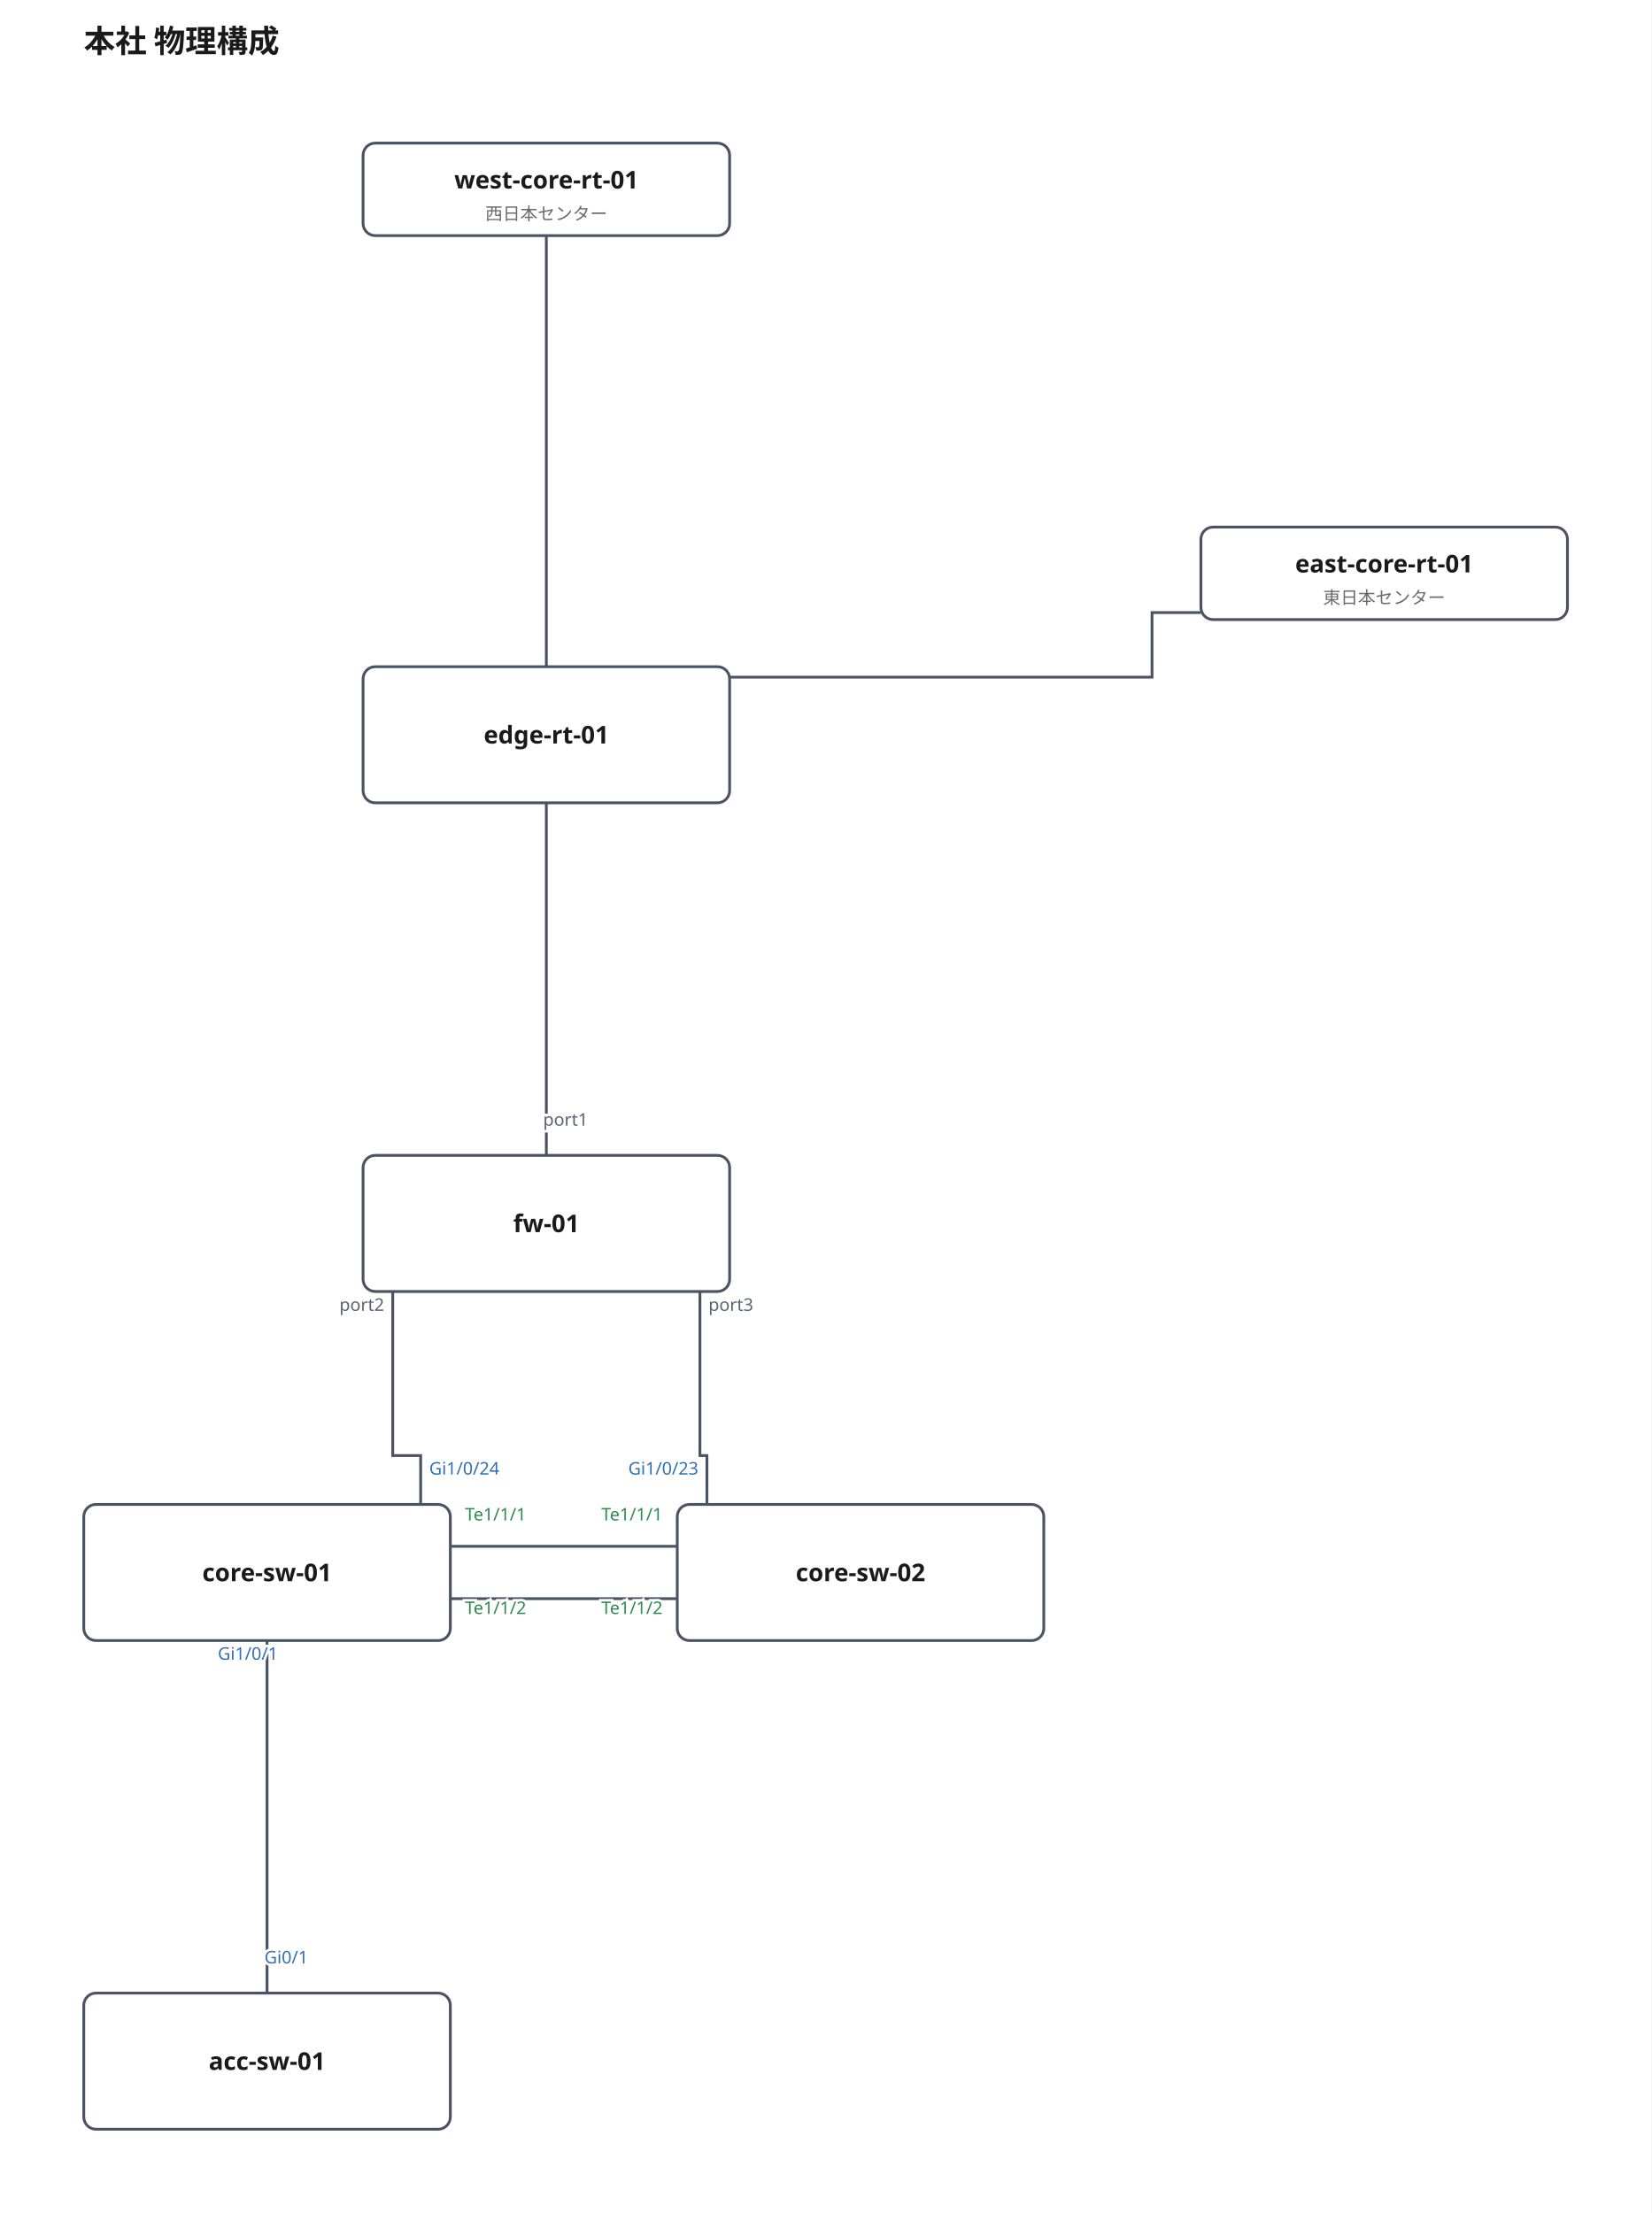
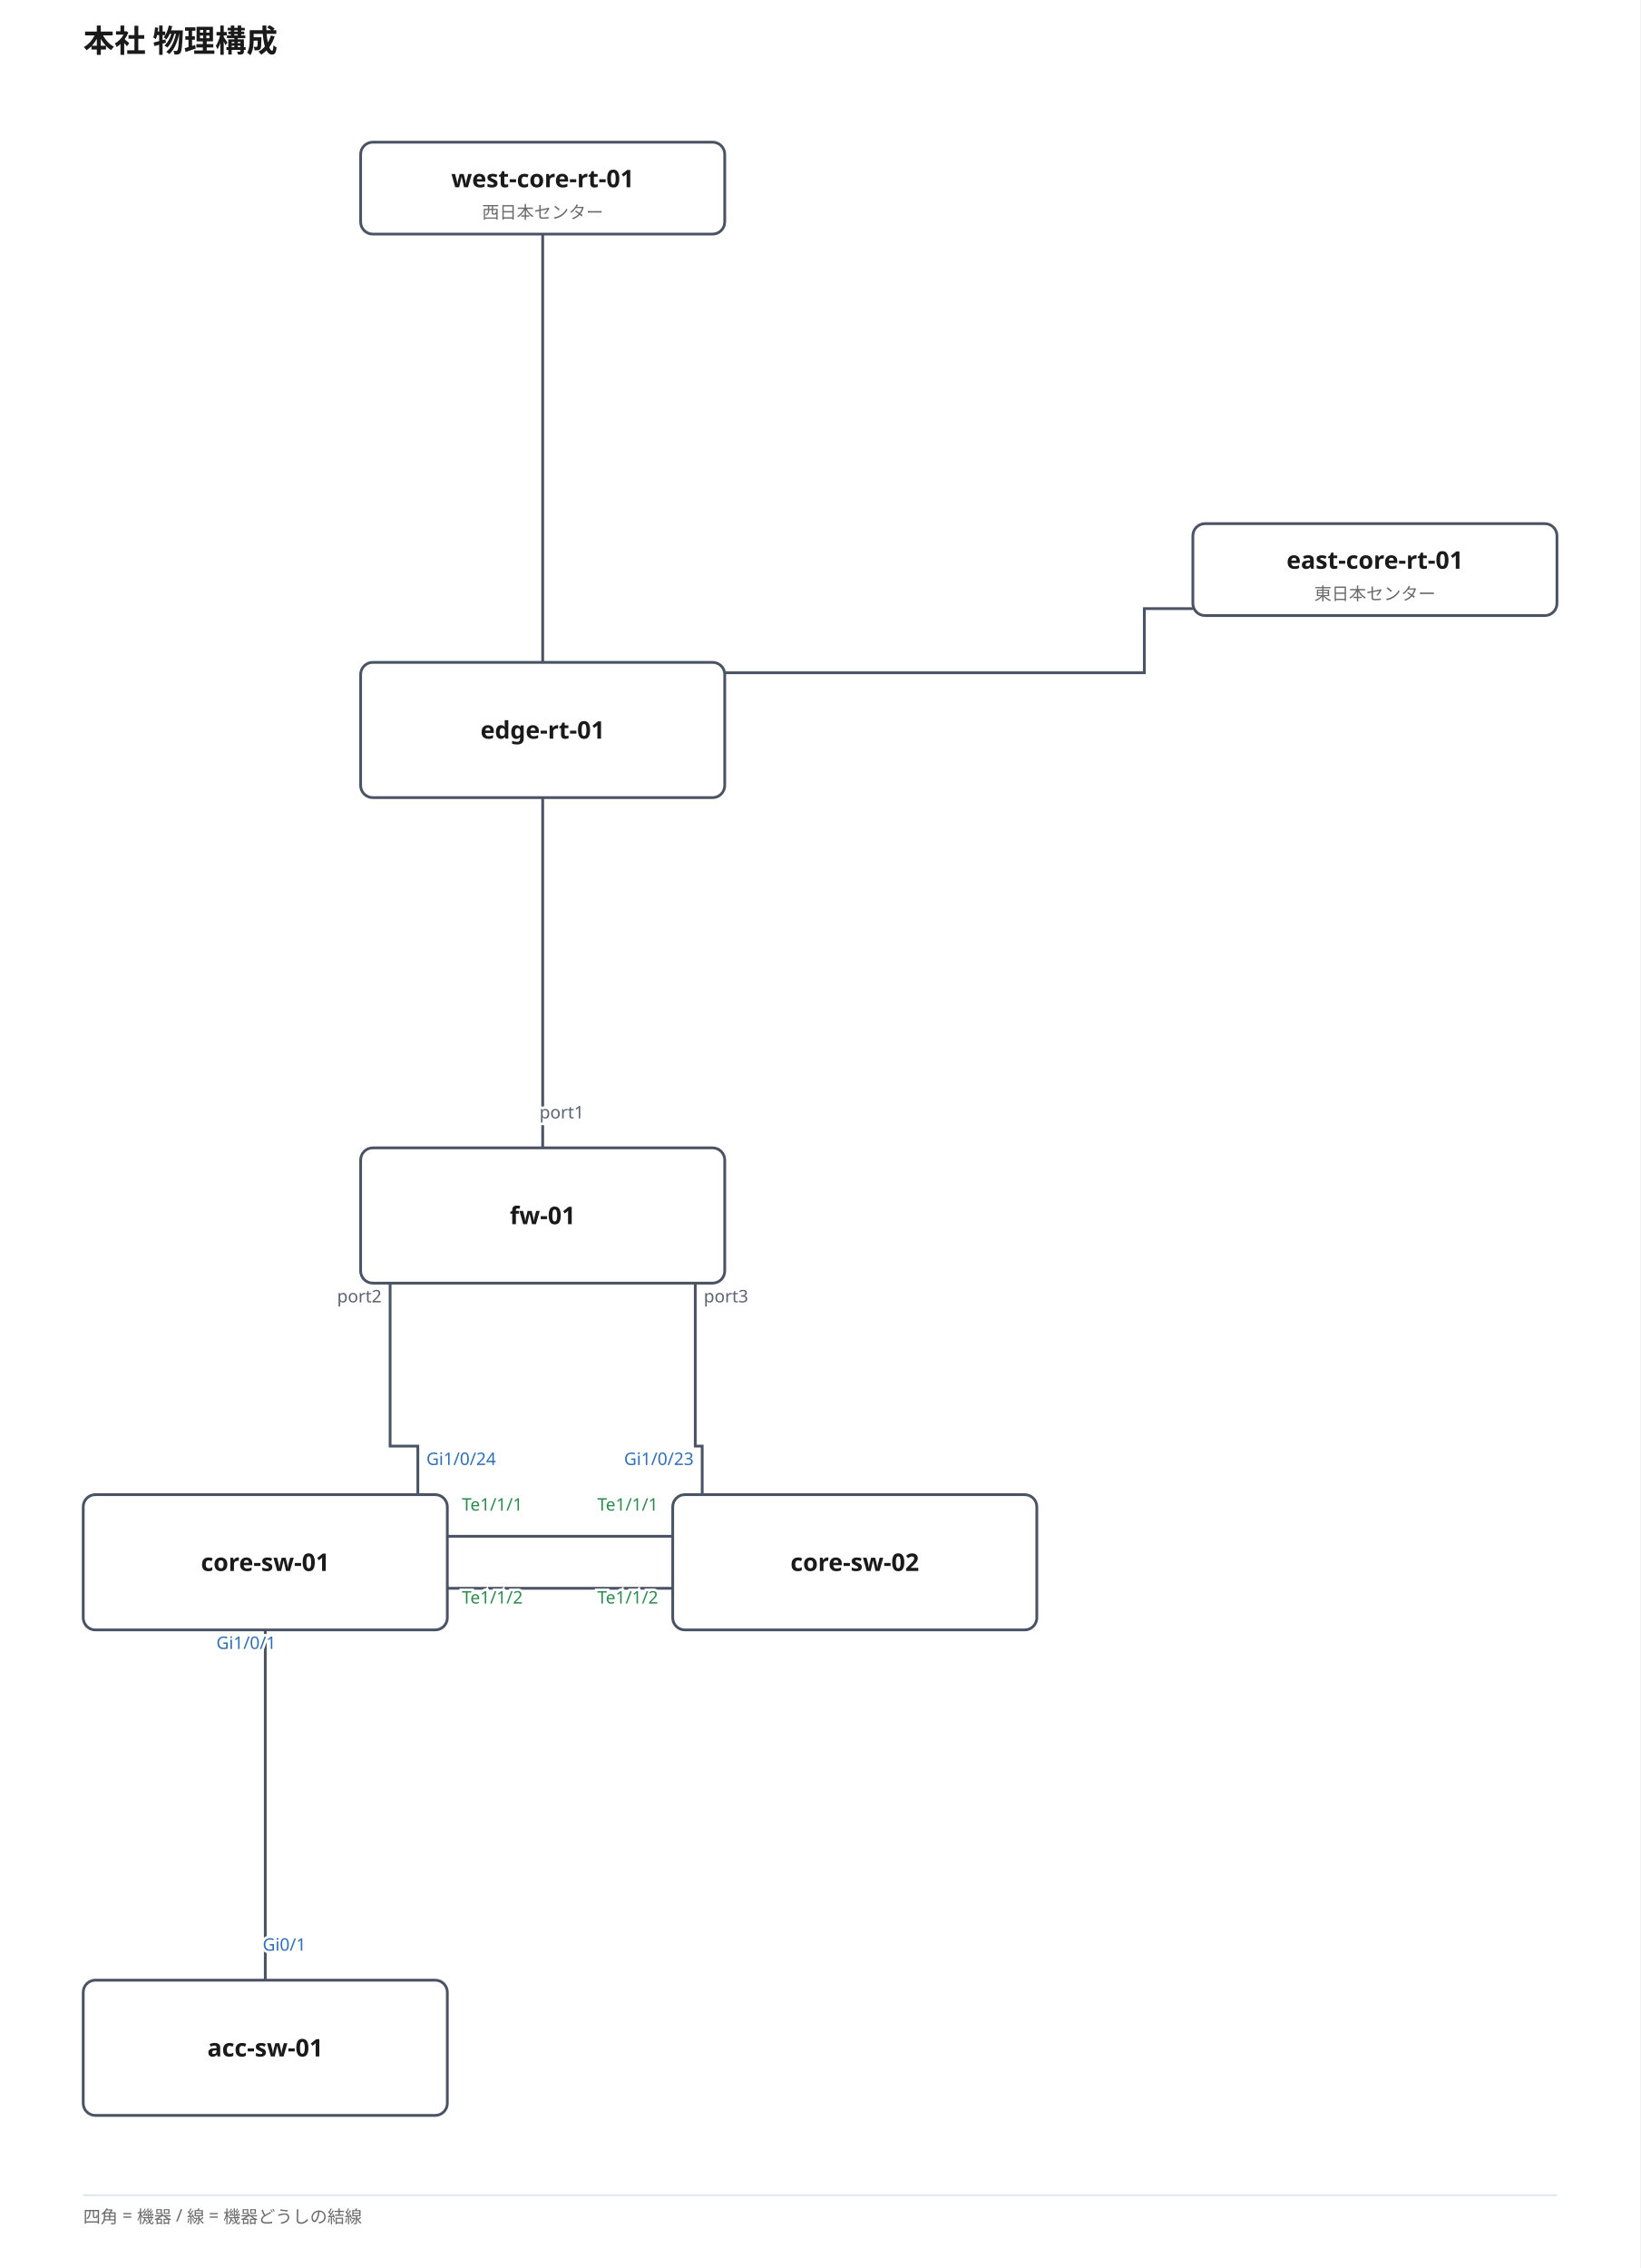
- <svg xmlns="http://www.w3.org/2000/svg" width="946" height="1268" viewBox="0 0 946 1268" font-family="'Yu Gothic', 'Hiragino Kaku Gothic ProN', Meiryo, 'Noto Sans JP', sans-serif">
+ <svg xmlns="http://www.w3.org/2000/svg" width="946" height="1308" viewBox="0 0 946 1308" font-family="'Yu Gothic', 'Hiragino Kaku Gothic ProN', Meiryo, 'Noto Sans JP', sans-serif">
  <rect width="100%" height="100%" fill="#ffffff" />
  <text x="48" y="30" font-size="18" font-weight="700" fill="#1a1a1a">本社 物理構成</text>
  <polyline points="313,460 313,662" fill="none" stroke="#4a5364" stroke-width="1.6" />
  <text class="port-label" x="302.0" y="471.0" font-size="10" fill="#2f6fb5" text-anchor="middle" paint-order="stroke" stroke="#ffffff" stroke-width="3" />
  <text class="port-label" x="324.0" y="645.0" font-size="10" fill="#5a6270" text-anchor="middle" paint-order="stroke" stroke="#ffffff" stroke-width="3">port1</text>
  <polyline points="225,740 225,834 241,834 241,862" fill="none" stroke="#4a5364" stroke-width="1.6" />
  <text class="port-label" x="220.1" y="751.1" font-size="10" fill="#5a6270" text-anchor="end" paint-order="stroke" stroke="#ffffff" stroke-width="3">port2</text>
  <text class="port-label" x="245.9" y="844.9" font-size="10" fill="#2f6fb5" text-anchor="start" paint-order="stroke" stroke="#ffffff" stroke-width="3">Gi1/0/24</text>
  <polyline points="401,740 401,834 405,834 405,862" fill="none" stroke="#4a5364" stroke-width="1.6" />
  <text class="port-label" x="405.9" y="751.1" font-size="10" fill="#5a6270" text-anchor="start" paint-order="stroke" stroke="#ffffff" stroke-width="3">port3</text>
  <text class="port-label" x="400.1" y="844.9" font-size="10" fill="#2f6fb5" text-anchor="end" paint-order="stroke" stroke="#ffffff" stroke-width="3">Gi1/0/23</text>
  <polyline points="258,886 388,886" fill="none" stroke="#4a5364" stroke-width="1.6" />
  <text class="port-label" x="266.4" y="871.2" font-size="10" fill="#2d8a4e" text-anchor="start" paint-order="stroke" stroke="#ffffff" stroke-width="3">Te1/1/1</text>
  <text class="port-label" x="379.6" y="871.2" font-size="10" fill="#2d8a4e" text-anchor="end" paint-order="stroke" stroke="#ffffff" stroke-width="3">Te1/1/1</text>
  <polyline points="258,916 388,916" fill="none" stroke="#4a5364" stroke-width="1.6" />
  <text class="port-label" x="266.4" y="924.8" font-size="10" fill="#2d8a4e" text-anchor="start" paint-order="stroke" stroke="#ffffff" stroke-width="3">Te1/1/2</text>
  <text class="port-label" x="379.6" y="924.8" font-size="10" fill="#2d8a4e" text-anchor="end" paint-order="stroke" stroke="#ffffff" stroke-width="3">Te1/1/2</text>
  <polyline points="153,940 153,1142" fill="none" stroke="#4a5364" stroke-width="1.6" />
  <text class="port-label" x="142.0" y="951.0" font-size="10" fill="#2f6fb5" text-anchor="middle" paint-order="stroke" stroke="#ffffff" stroke-width="3">Gi1/0/1</text>
  <text class="port-label" x="164.0" y="1125.0" font-size="10" fill="#2f6fb5" text-anchor="middle" paint-order="stroke" stroke="#ffffff" stroke-width="3">Gi0/1</text>
  <polyline points="418,388 660,388 660,351 688,351" fill="none" stroke="#4a5364" stroke-width="1.6" />
  <text class="port-label" x="430.8" y="392.8" font-size="10" fill="#2f6fb5" text-anchor="start" paint-order="stroke" stroke="#ffffff" stroke-width="3" />
  <text class="port-label" x="689.6" y="403.6" font-size="10" fill="#2f6fb5" text-anchor="end" paint-order="stroke" stroke="#ffffff" stroke-width="3" />
  <polyline points="313,382 313,135" fill="none" stroke="#4a5364" stroke-width="1.6" />
  <text class="port-label" x="324.0" y="365.0" font-size="10" fill="#2f6fb5" text-anchor="middle" paint-order="stroke" stroke="#ffffff" stroke-width="3" />
  <text class="port-label" x="302.0" y="146.0" font-size="10" fill="#2f6fb5" text-anchor="middle" paint-order="stroke" stroke="#ffffff" stroke-width="3" />
  <g>
    <rect x="208" y="382" width="210" height="78" rx="7" fill="#ffffff" stroke="#4a5364" stroke-width="1.6" />
    <text x="313" y="426" font-size="14" font-weight="700" fill="#1a1a1a" text-anchor="middle">edge-rt-01</text>
  </g>
  <g>
    <rect x="688" y="302" width="210" height="53" rx="7" fill="#ffffff" stroke="#4a5364" stroke-width="1.6" />
    <text x="793" y="328" font-size="14" font-weight="700" fill="#1a1a1a" text-anchor="middle">east-core-rt-01</text>
    <text x="793" y="346" font-size="10" fill="#6b6b6b" text-anchor="middle">東日本センター</text>
  </g>
  <g>
    <rect x="208" y="82" width="210" height="53" rx="7" fill="#ffffff" stroke="#4a5364" stroke-width="1.6" />
    <text x="313" y="108" font-size="14" font-weight="700" fill="#1a1a1a" text-anchor="middle">west-core-rt-01</text>
    <text x="313" y="126" font-size="10" fill="#6b6b6b" text-anchor="middle">西日本センター</text>
  </g>
  <g>
    <rect x="208" y="662" width="210" height="78" rx="7" fill="#ffffff" stroke="#4a5364" stroke-width="1.6" />
    <text x="313" y="706" font-size="14" font-weight="700" fill="#1a1a1a" text-anchor="middle">fw-01</text>
  </g>
  <g>
    <rect x="48" y="862" width="210" height="78" rx="7" fill="#ffffff" stroke="#4a5364" stroke-width="1.6" />
    <text x="153" y="906" font-size="14" font-weight="700" fill="#1a1a1a" text-anchor="middle">core-sw-01</text>
  </g>
  <g>
    <rect x="388" y="862" width="210" height="78" rx="7" fill="#ffffff" stroke="#4a5364" stroke-width="1.6" />
    <text x="493" y="906" font-size="14" font-weight="700" fill="#1a1a1a" text-anchor="middle">core-sw-02</text>
  </g>
  <g>
    <rect x="48" y="1142" width="210" height="78" rx="7" fill="#ffffff" stroke="#4a5364" stroke-width="1.6" />
    <text x="153" y="1186" font-size="14" font-weight="700" fill="#1a1a1a" text-anchor="middle">acc-sw-01</text>
  </g>
+   <line x1="48" y1="1266" x2="898" y2="1266" stroke="#dfe3ea" stroke-width="1" />
+   <text x="48" y="1282" font-size="10" fill="#6b6b6b">四角 = 機器 / 線 = 機器どうしの結線</text>
</svg>
